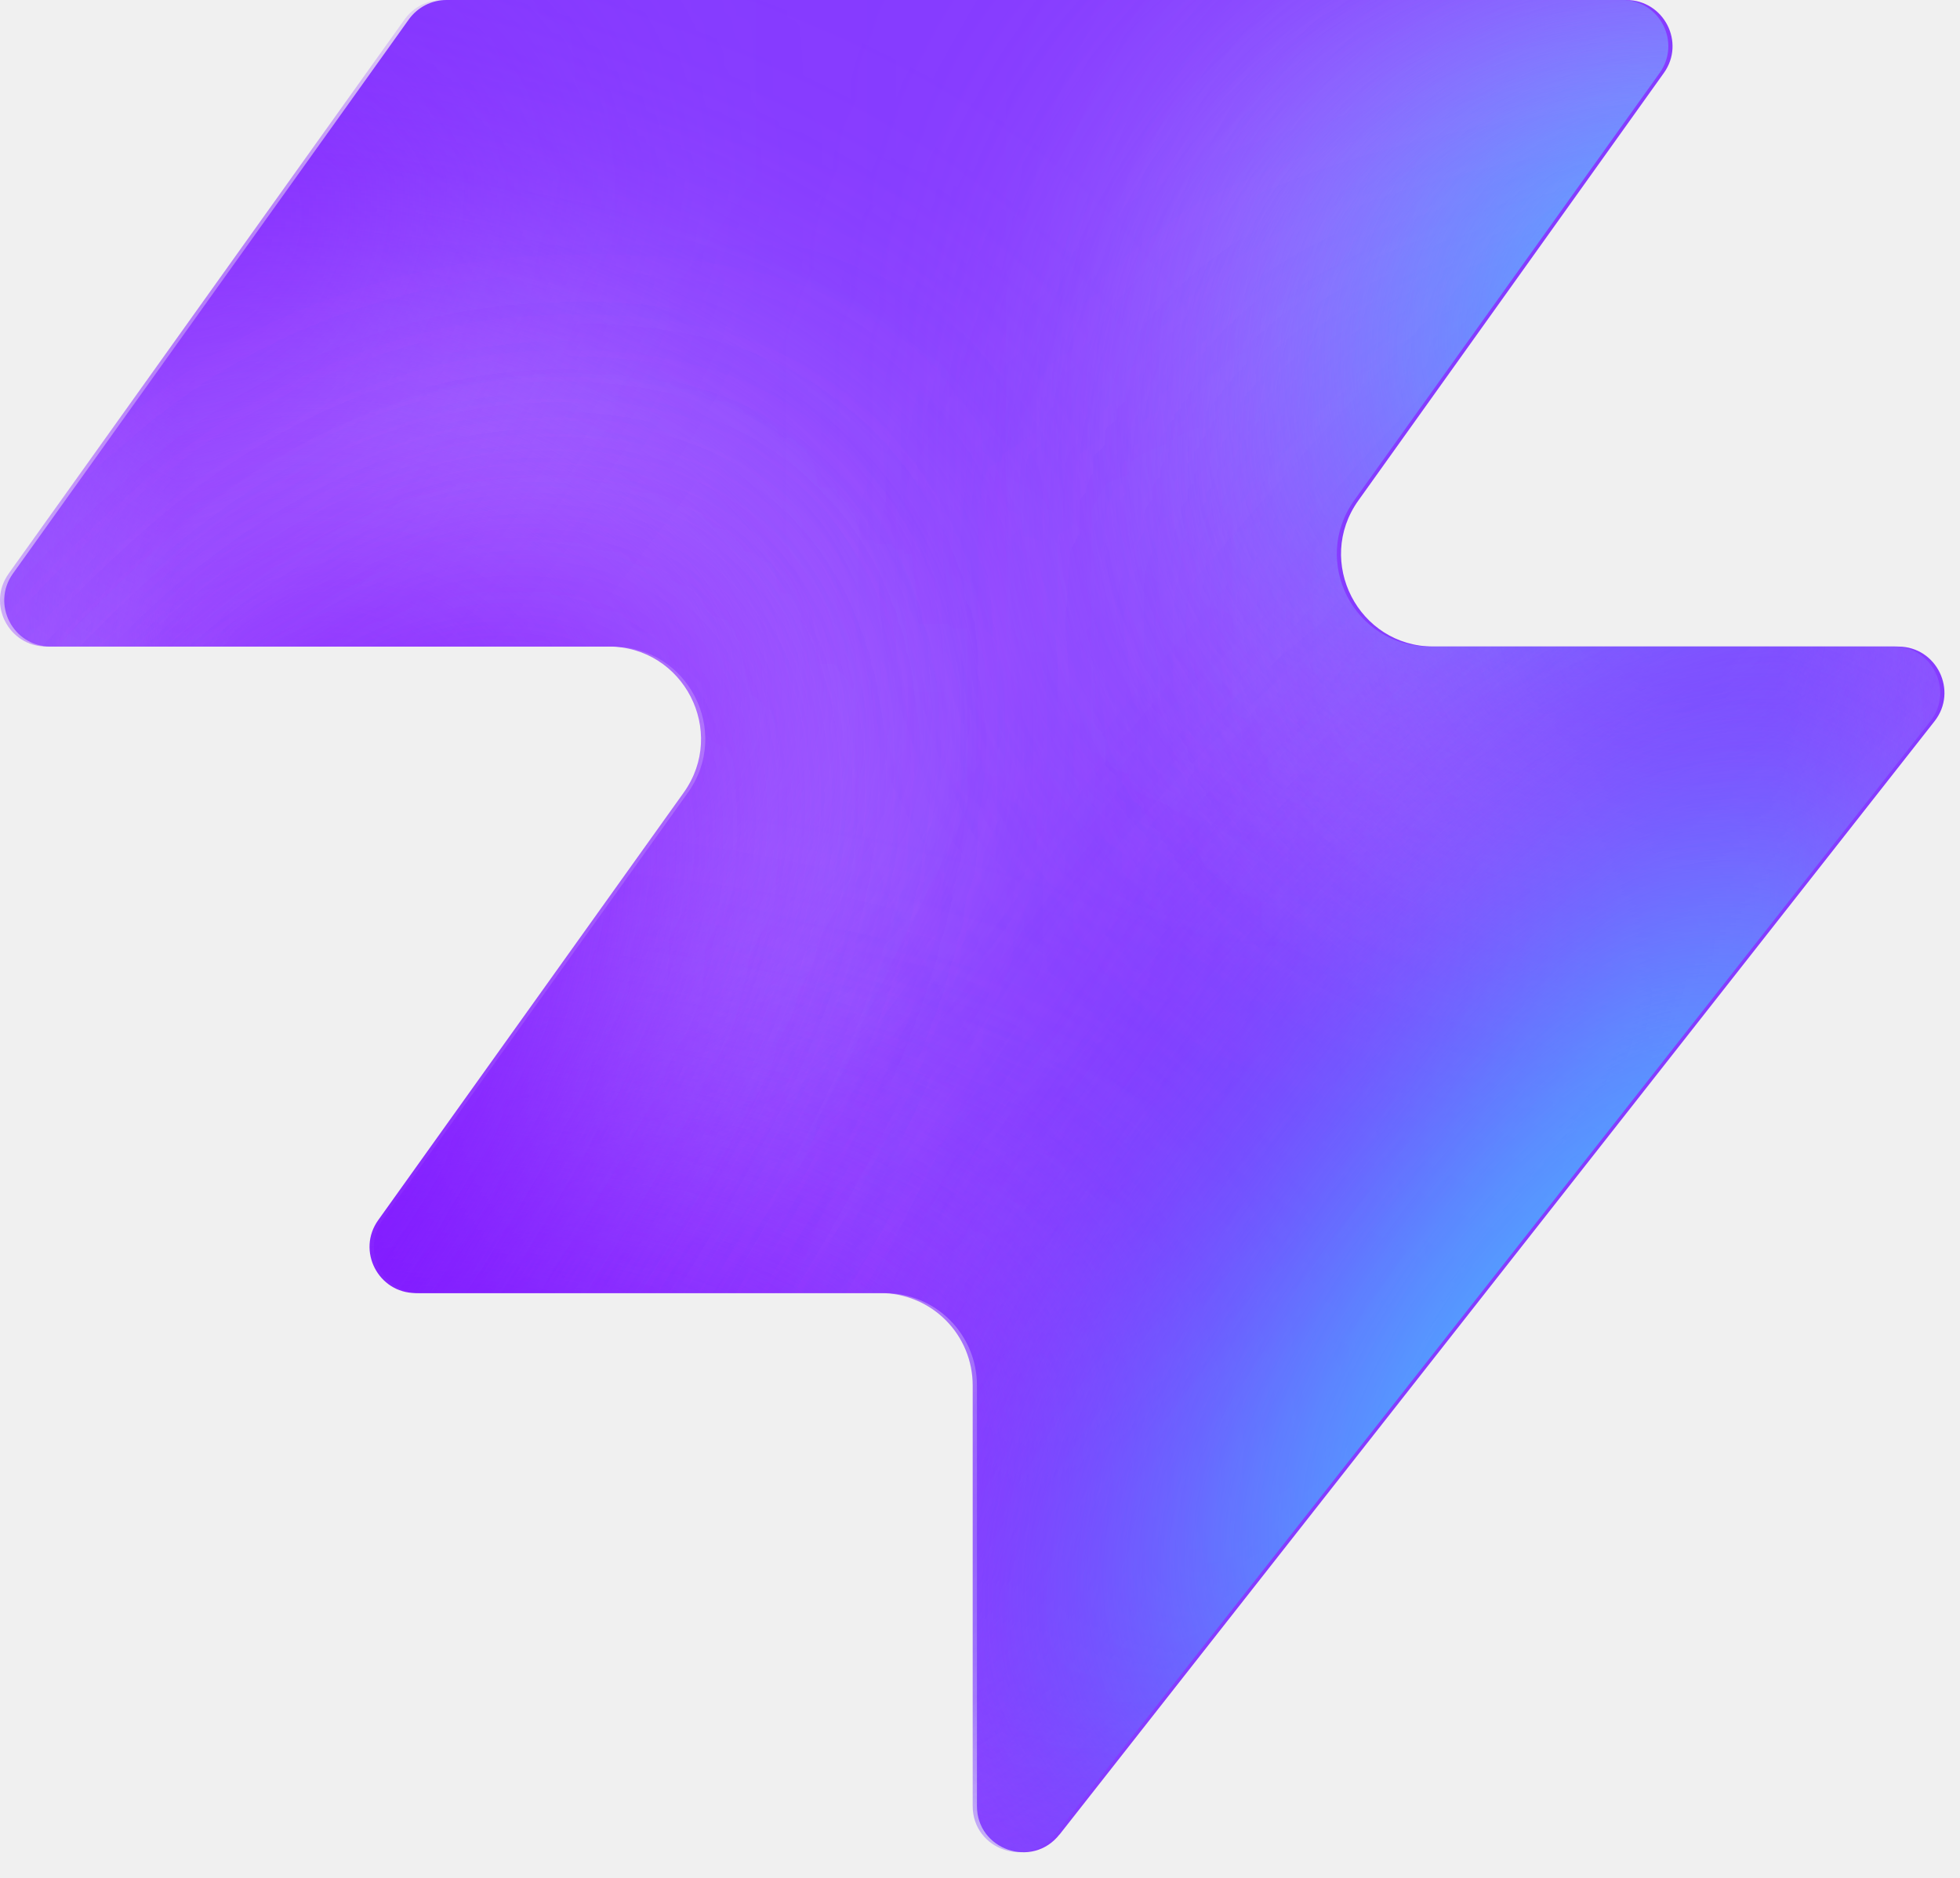
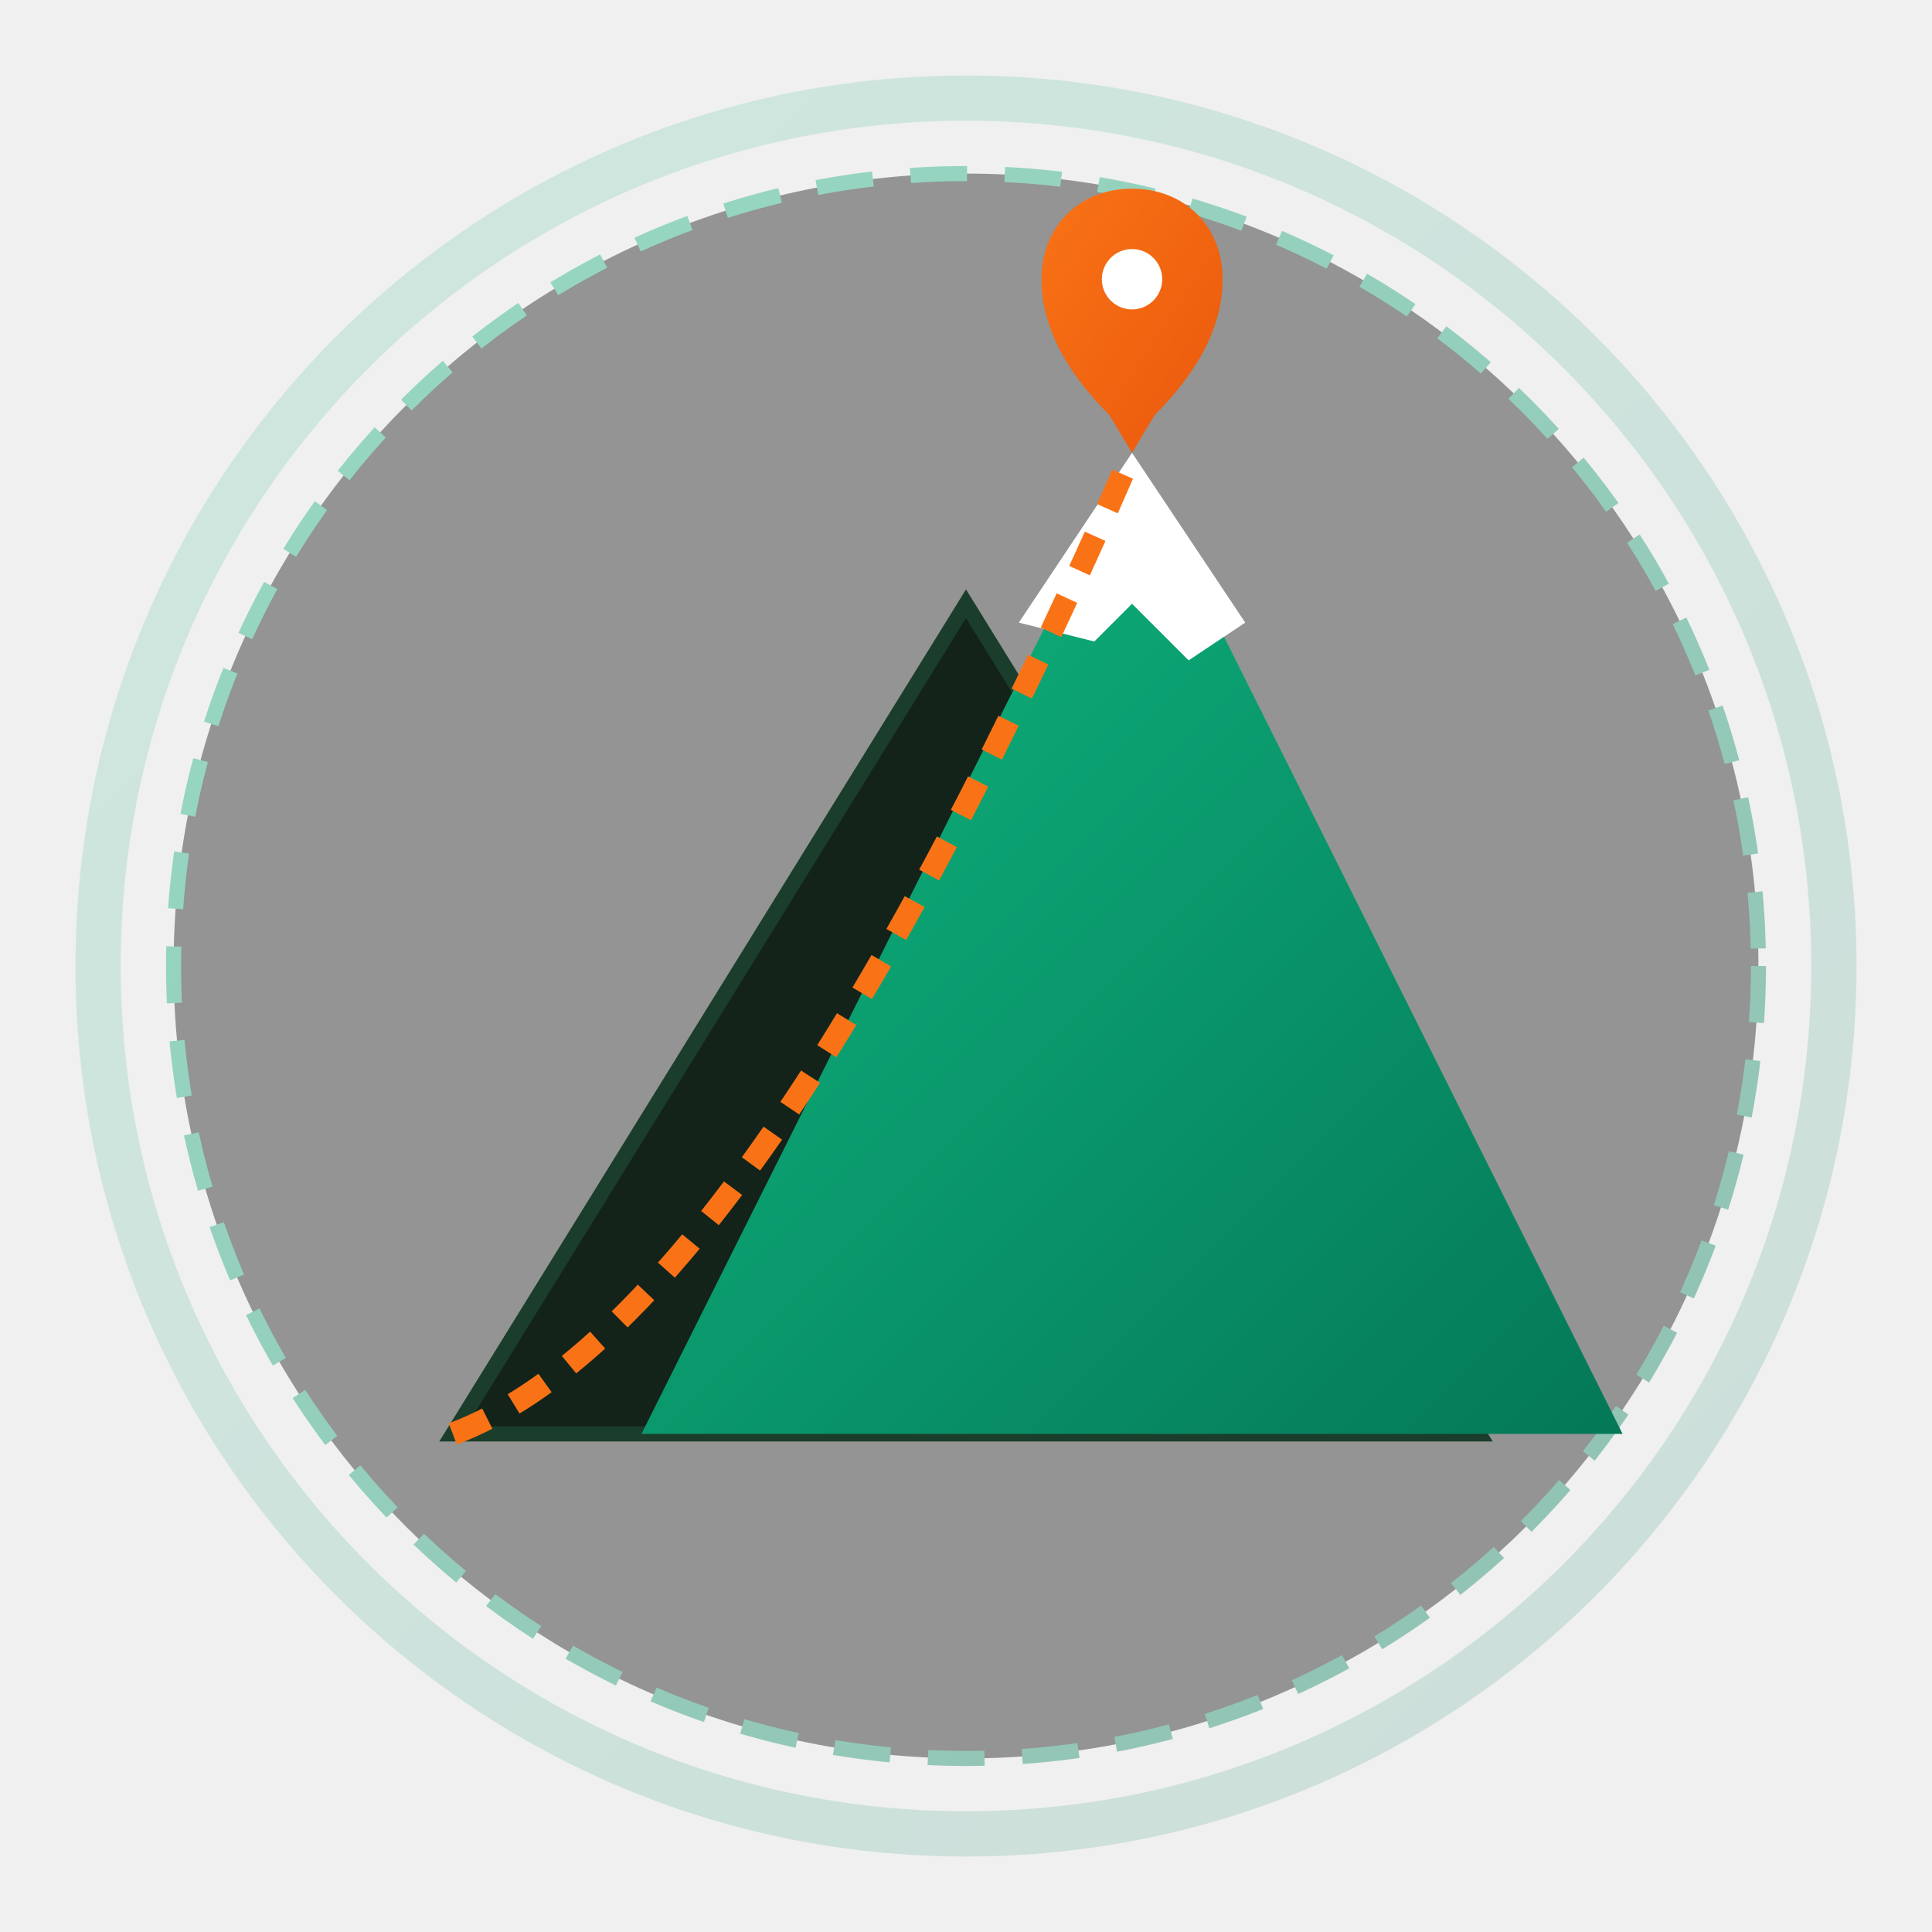
- <svg xmlns="http://www.w3.org/2000/svg" width="48" height="46" fill="none" viewBox="0 0 48 46">
-   <path fill="#863bff" d="M25.946 44.938c-.664.845-2.021.375-2.021-.698V33.937a2.26 2.26 0 0 0-2.262-2.262H10.287c-.92 0-1.456-1.04-.92-1.788l7.48-10.471c1.07-1.497 0-3.578-1.842-3.578H1.237c-.92 0-1.456-1.04-.92-1.788L10.013.474c.214-.297.556-.474.92-.474h28.894c.92 0 1.456 1.04.92 1.788l-7.48 10.471c-1.07 1.498 0 3.579 1.842 3.579h11.377c.943 0 1.473 1.088.89 1.83L25.947 44.94z" style="fill:#863bff;fill:color(display-p3 .525 .23 1);fill-opacity:1" />
-   <mask id="a" width="48" height="46" x="0" y="0" maskUnits="userSpaceOnUse" style="mask-type:alpha">
-     <path fill="#000" d="M25.842 44.938c-.664.844-2.021.375-2.021-.698V33.937a2.26 2.26 0 0 0-2.262-2.262H10.183c-.92 0-1.456-1.04-.92-1.788l7.48-10.471c1.07-1.498 0-3.579-1.842-3.579H1.133c-.92 0-1.456-1.04-.92-1.787L9.91.473c.214-.297.556-.474.92-.474h28.894c.92 0 1.456 1.04.92 1.788l-7.48 10.471c-1.07 1.498 0 3.578 1.842 3.578h11.377c.943 0 1.473 1.088.89 1.832L25.843 44.94z" style="fill:#000;fill-opacity:1" />
-   </mask>
-   <g mask="url(#a)">
-     <g filter="url(#b)">
-       <ellipse cx="5.508" cy="14.704" fill="#ede6ff" rx="5.508" ry="14.704" style="fill:#ede6ff;fill:color(display-p3 .927 .903 1);fill-opacity:1" transform="matrix(.00324 1 1 -.00324 -4.47 31.516)" />
-     </g>
-     <g filter="url(#c)">
-       <ellipse cx="10.399" cy="29.851" fill="#ede6ff" rx="10.399" ry="29.851" style="fill:#ede6ff;fill:color(display-p3 .927 .903 1);fill-opacity:1" transform="matrix(.00324 1 1 -.00324 -39.328 7.883)" />
-     </g>
-     <g filter="url(#d)">
-       <ellipse cx="5.508" cy="30.487" fill="#7e14ff" rx="5.508" ry="30.487" style="fill:#7e14ff;fill:color(display-p3 .492 .077 1);fill-opacity:1" transform="rotate(89.814 -25.913 -14.639)scale(1 -1)" />
-     </g>
-     <g filter="url(#e)">
-       <ellipse cx="5.508" cy="30.599" fill="#7e14ff" rx="5.508" ry="30.599" style="fill:#7e14ff;fill:color(display-p3 .492 .077 1);fill-opacity:1" transform="rotate(89.814 -32.644 -3.334)scale(1 -1)" />
-     </g>
-     <g filter="url(#f)">
-       <ellipse cx="5.508" cy="30.599" fill="#7e14ff" rx="5.508" ry="30.599" style="fill:#7e14ff;fill:color(display-p3 .492 .077 1);fill-opacity:1" transform="matrix(.00324 1 1 -.00324 -34.34 30.47)" />
-     </g>
-     <g filter="url(#g)">
-       <ellipse cx="14.072" cy="22.078" fill="#ede6ff" rx="14.072" ry="22.078" style="fill:#ede6ff;fill:color(display-p3 .927 .903 1);fill-opacity:1" transform="rotate(93.35 24.506 48.493)scale(-1 1)" />
-     </g>
-     <g filter="url(#h)">
-       <ellipse cx="3.47" cy="21.501" fill="#7e14ff" rx="3.47" ry="21.501" style="fill:#7e14ff;fill:color(display-p3 .492 .077 1);fill-opacity:1" transform="rotate(89.009 28.708 47.59)scale(-1 1)" />
-     </g>
-     <g filter="url(#i)">
-       <ellipse cx="3.47" cy="21.501" fill="#7e14ff" rx="3.47" ry="21.501" style="fill:#7e14ff;fill:color(display-p3 .492 .077 1);fill-opacity:1" transform="rotate(89.009 28.708 47.59)scale(-1 1)" />
-     </g>
-     <g filter="url(#j)">
-       <ellipse cx=".387" cy="8.972" fill="#7e14ff" rx="4.407" ry="29.108" style="fill:#7e14ff;fill:color(display-p3 .492 .077 1);fill-opacity:1" transform="rotate(39.51 .387 8.972)" />
-     </g>
-     <g filter="url(#k)">
-       <ellipse cx="47.523" cy="-6.092" fill="#7e14ff" rx="4.407" ry="29.108" style="fill:#7e14ff;fill:color(display-p3 .492 .077 1);fill-opacity:1" transform="rotate(37.892 47.523 -6.092)" />
-     </g>
-     <g filter="url(#l)">
-       <ellipse cx="41.412" cy="6.333" fill="#47bfff" rx="5.971" ry="9.665" style="fill:#47bfff;fill:color(display-p3 .28 .748 1);fill-opacity:1" transform="rotate(37.892 41.412 6.333)" />
-     </g>
-     <g filter="url(#m)">
-       <ellipse cx="-1.879" cy="38.332" fill="#7e14ff" rx="4.407" ry="29.108" style="fill:#7e14ff;fill:color(display-p3 .492 .077 1);fill-opacity:1" transform="rotate(37.892 -1.88 38.332)" />
-     </g>
-     <g filter="url(#n)">
-       <ellipse cx="-1.879" cy="38.332" fill="#7e14ff" rx="4.407" ry="29.108" style="fill:#7e14ff;fill:color(display-p3 .492 .077 1);fill-opacity:1" transform="rotate(37.892 -1.88 38.332)" />
-     </g>
-     <g filter="url(#o)">
-       <ellipse cx="35.651" cy="29.907" fill="#7e14ff" rx="4.407" ry="29.108" style="fill:#7e14ff;fill:color(display-p3 .492 .077 1);fill-opacity:1" transform="rotate(37.892 35.651 29.907)" />
-     </g>
-     <g filter="url(#p)">
-       <ellipse cx="38.418" cy="32.4" fill="#47bfff" rx="5.971" ry="15.297" style="fill:#47bfff;fill:color(display-p3 .28 .748 1);fill-opacity:1" transform="rotate(37.892 38.418 32.4)" />
-     </g>
+ <svg xmlns="http://www.w3.org/2000/svg" viewBox="0 0 512 512" width="100%" height="100%">
+   <defs>
+     <linearGradient id="emeraldGrad" x1="0%" y1="0%" x2="100%" y2="100%">
+       <stop offset="0%" stop-color="#10b981" />
+       <stop offset="100%" stop-color="#047857" />
+     </linearGradient>
+     <linearGradient id="orangeGrad" x1="0%" y1="0%" x2="100%" y2="100%">
+       <stop offset="0%" stop-color="#f97316" />
+       <stop offset="100%" stop-color="#ea580c" />
+     </linearGradient>
+   </defs>
+   <circle cx="256" cy="256" r="230" fill="none" stroke="url(#emeraldGrad)" stroke-width="12" opacity="0.15" />
+   <circle cx="256" cy="256" r="210" fill="#070a08" stroke="url(#emeraldGrad)" stroke-width="4" stroke-dasharray="15 10" opacity="0.4" />
+   <polygon points="120,380 392,380 256,160" fill="#13231a" stroke="#1b3d2b" stroke-width="4" />
+   <polygon points="170,380 430,380 300,120" fill="url(#emeraldGrad)" />
+   <polygon points="300,120 270,165 290,170 300,160 315,175 330,165" fill="#ffffff" />
+   <path d="M120 380 Q 200 350 300 120" fill="none" stroke="#f97316" stroke-width="6" stroke-dasharray="10 8" />
+   <g transform="translate(294, 110) scale(1)">
+     <path d="M 0,0 C -12,-12 -18,-24 -18,-36 C -18,-50 -8,-60 6,-60 C 20,-60 30,-50 30,-36 C 30,-24 24,-12 12,0 L 6,10 Z" fill="url(#orangeGrad)" />
+     <circle cx="6" cy="-36" r="8" fill="#ffffff" />
  </g>
-   <defs>
-     <filter id="b" width="60.045" height="41.654" x="-19.77" y="16.149" color-interpolation-filters="sRGB" filterUnits="userSpaceOnUse">
-       <feFlood flood-opacity="0" result="BackgroundImageFix" />
-       <feBlend in="SourceGraphic" in2="BackgroundImageFix" result="shape" />
-       <feGaussianBlur result="effect1_foregroundBlur_2002_17158" stdDeviation="7.659" />
-     </filter>
-     <filter id="c" width="90.34" height="51.437" x="-54.613" y="-7.533" color-interpolation-filters="sRGB" filterUnits="userSpaceOnUse">
-       <feFlood flood-opacity="0" result="BackgroundImageFix" />
-       <feBlend in="SourceGraphic" in2="BackgroundImageFix" result="shape" />
-       <feGaussianBlur result="effect1_foregroundBlur_2002_17158" stdDeviation="7.659" />
-     </filter>
-     <filter id="d" width="79.355" height="29.4" x="-49.64" y="2.03" color-interpolation-filters="sRGB" filterUnits="userSpaceOnUse">
-       <feFlood flood-opacity="0" result="BackgroundImageFix" />
-       <feBlend in="SourceGraphic" in2="BackgroundImageFix" result="shape" />
-       <feGaussianBlur result="effect1_foregroundBlur_2002_17158" stdDeviation="4.596" />
-     </filter>
-     <filter id="e" width="79.579" height="29.4" x="-45.045" y="20.029" color-interpolation-filters="sRGB" filterUnits="userSpaceOnUse">
-       <feFlood flood-opacity="0" result="BackgroundImageFix" />
-       <feBlend in="SourceGraphic" in2="BackgroundImageFix" result="shape" />
-       <feGaussianBlur result="effect1_foregroundBlur_2002_17158" stdDeviation="4.596" />
-     </filter>
-     <filter id="f" width="79.579" height="29.4" x="-43.513" y="21.178" color-interpolation-filters="sRGB" filterUnits="userSpaceOnUse">
-       <feFlood flood-opacity="0" result="BackgroundImageFix" />
-       <feBlend in="SourceGraphic" in2="BackgroundImageFix" result="shape" />
-       <feGaussianBlur result="effect1_foregroundBlur_2002_17158" stdDeviation="4.596" />
-     </filter>
-     <filter id="g" width="74.749" height="58.852" x="15.756" y="-17.901" color-interpolation-filters="sRGB" filterUnits="userSpaceOnUse">
-       <feFlood flood-opacity="0" result="BackgroundImageFix" />
-       <feBlend in="SourceGraphic" in2="BackgroundImageFix" result="shape" />
-       <feGaussianBlur result="effect1_foregroundBlur_2002_17158" stdDeviation="7.659" />
-     </filter>
-     <filter id="h" width="61.377" height="25.362" x="23.548" y="2.284" color-interpolation-filters="sRGB" filterUnits="userSpaceOnUse">
-       <feFlood flood-opacity="0" result="BackgroundImageFix" />
-       <feBlend in="SourceGraphic" in2="BackgroundImageFix" result="shape" />
-       <feGaussianBlur result="effect1_foregroundBlur_2002_17158" stdDeviation="4.596" />
-     </filter>
-     <filter id="i" width="61.377" height="25.362" x="23.548" y="2.284" color-interpolation-filters="sRGB" filterUnits="userSpaceOnUse">
-       <feFlood flood-opacity="0" result="BackgroundImageFix" />
-       <feBlend in="SourceGraphic" in2="BackgroundImageFix" result="shape" />
-       <feGaussianBlur result="effect1_foregroundBlur_2002_17158" stdDeviation="4.596" />
-     </filter>
-     <filter id="j" width="56.045" height="63.649" x="-27.636" y="-22.853" color-interpolation-filters="sRGB" filterUnits="userSpaceOnUse">
-       <feFlood flood-opacity="0" result="BackgroundImageFix" />
-       <feBlend in="SourceGraphic" in2="BackgroundImageFix" result="shape" />
-       <feGaussianBlur result="effect1_foregroundBlur_2002_17158" stdDeviation="4.596" />
-     </filter>
-     <filter id="k" width="54.814" height="64.646" x="20.116" y="-38.415" color-interpolation-filters="sRGB" filterUnits="userSpaceOnUse">
-       <feFlood flood-opacity="0" result="BackgroundImageFix" />
-       <feBlend in="SourceGraphic" in2="BackgroundImageFix" result="shape" />
-       <feGaussianBlur result="effect1_foregroundBlur_2002_17158" stdDeviation="4.596" />
-     </filter>
-     <filter id="l" width="33.541" height="35.313" x="24.641" y="-11.323" color-interpolation-filters="sRGB" filterUnits="userSpaceOnUse">
-       <feFlood flood-opacity="0" result="BackgroundImageFix" />
-       <feBlend in="SourceGraphic" in2="BackgroundImageFix" result="shape" />
-       <feGaussianBlur result="effect1_foregroundBlur_2002_17158" stdDeviation="4.596" />
-     </filter>
-     <filter id="m" width="54.814" height="64.646" x="-29.286" y="6.009" color-interpolation-filters="sRGB" filterUnits="userSpaceOnUse">
-       <feFlood flood-opacity="0" result="BackgroundImageFix" />
-       <feBlend in="SourceGraphic" in2="BackgroundImageFix" result="shape" />
-       <feGaussianBlur result="effect1_foregroundBlur_2002_17158" stdDeviation="4.596" />
-     </filter>
-     <filter id="n" width="54.814" height="64.646" x="-29.286" y="6.009" color-interpolation-filters="sRGB" filterUnits="userSpaceOnUse">
-       <feFlood flood-opacity="0" result="BackgroundImageFix" />
-       <feBlend in="SourceGraphic" in2="BackgroundImageFix" result="shape" />
-       <feGaussianBlur result="effect1_foregroundBlur_2002_17158" stdDeviation="4.596" />
-     </filter>
-     <filter id="o" width="54.814" height="64.646" x="8.244" y="-2.416" color-interpolation-filters="sRGB" filterUnits="userSpaceOnUse">
-       <feFlood flood-opacity="0" result="BackgroundImageFix" />
-       <feBlend in="SourceGraphic" in2="BackgroundImageFix" result="shape" />
-       <feGaussianBlur result="effect1_foregroundBlur_2002_17158" stdDeviation="4.596" />
-     </filter>
-     <filter id="p" width="39.409" height="43.623" x="18.713" y="10.588" color-interpolation-filters="sRGB" filterUnits="userSpaceOnUse">
-       <feFlood flood-opacity="0" result="BackgroundImageFix" />
-       <feBlend in="SourceGraphic" in2="BackgroundImageFix" result="shape" />
-       <feGaussianBlur result="effect1_foregroundBlur_2002_17158" stdDeviation="4.596" />
-     </filter>
-   </defs>
</svg>
